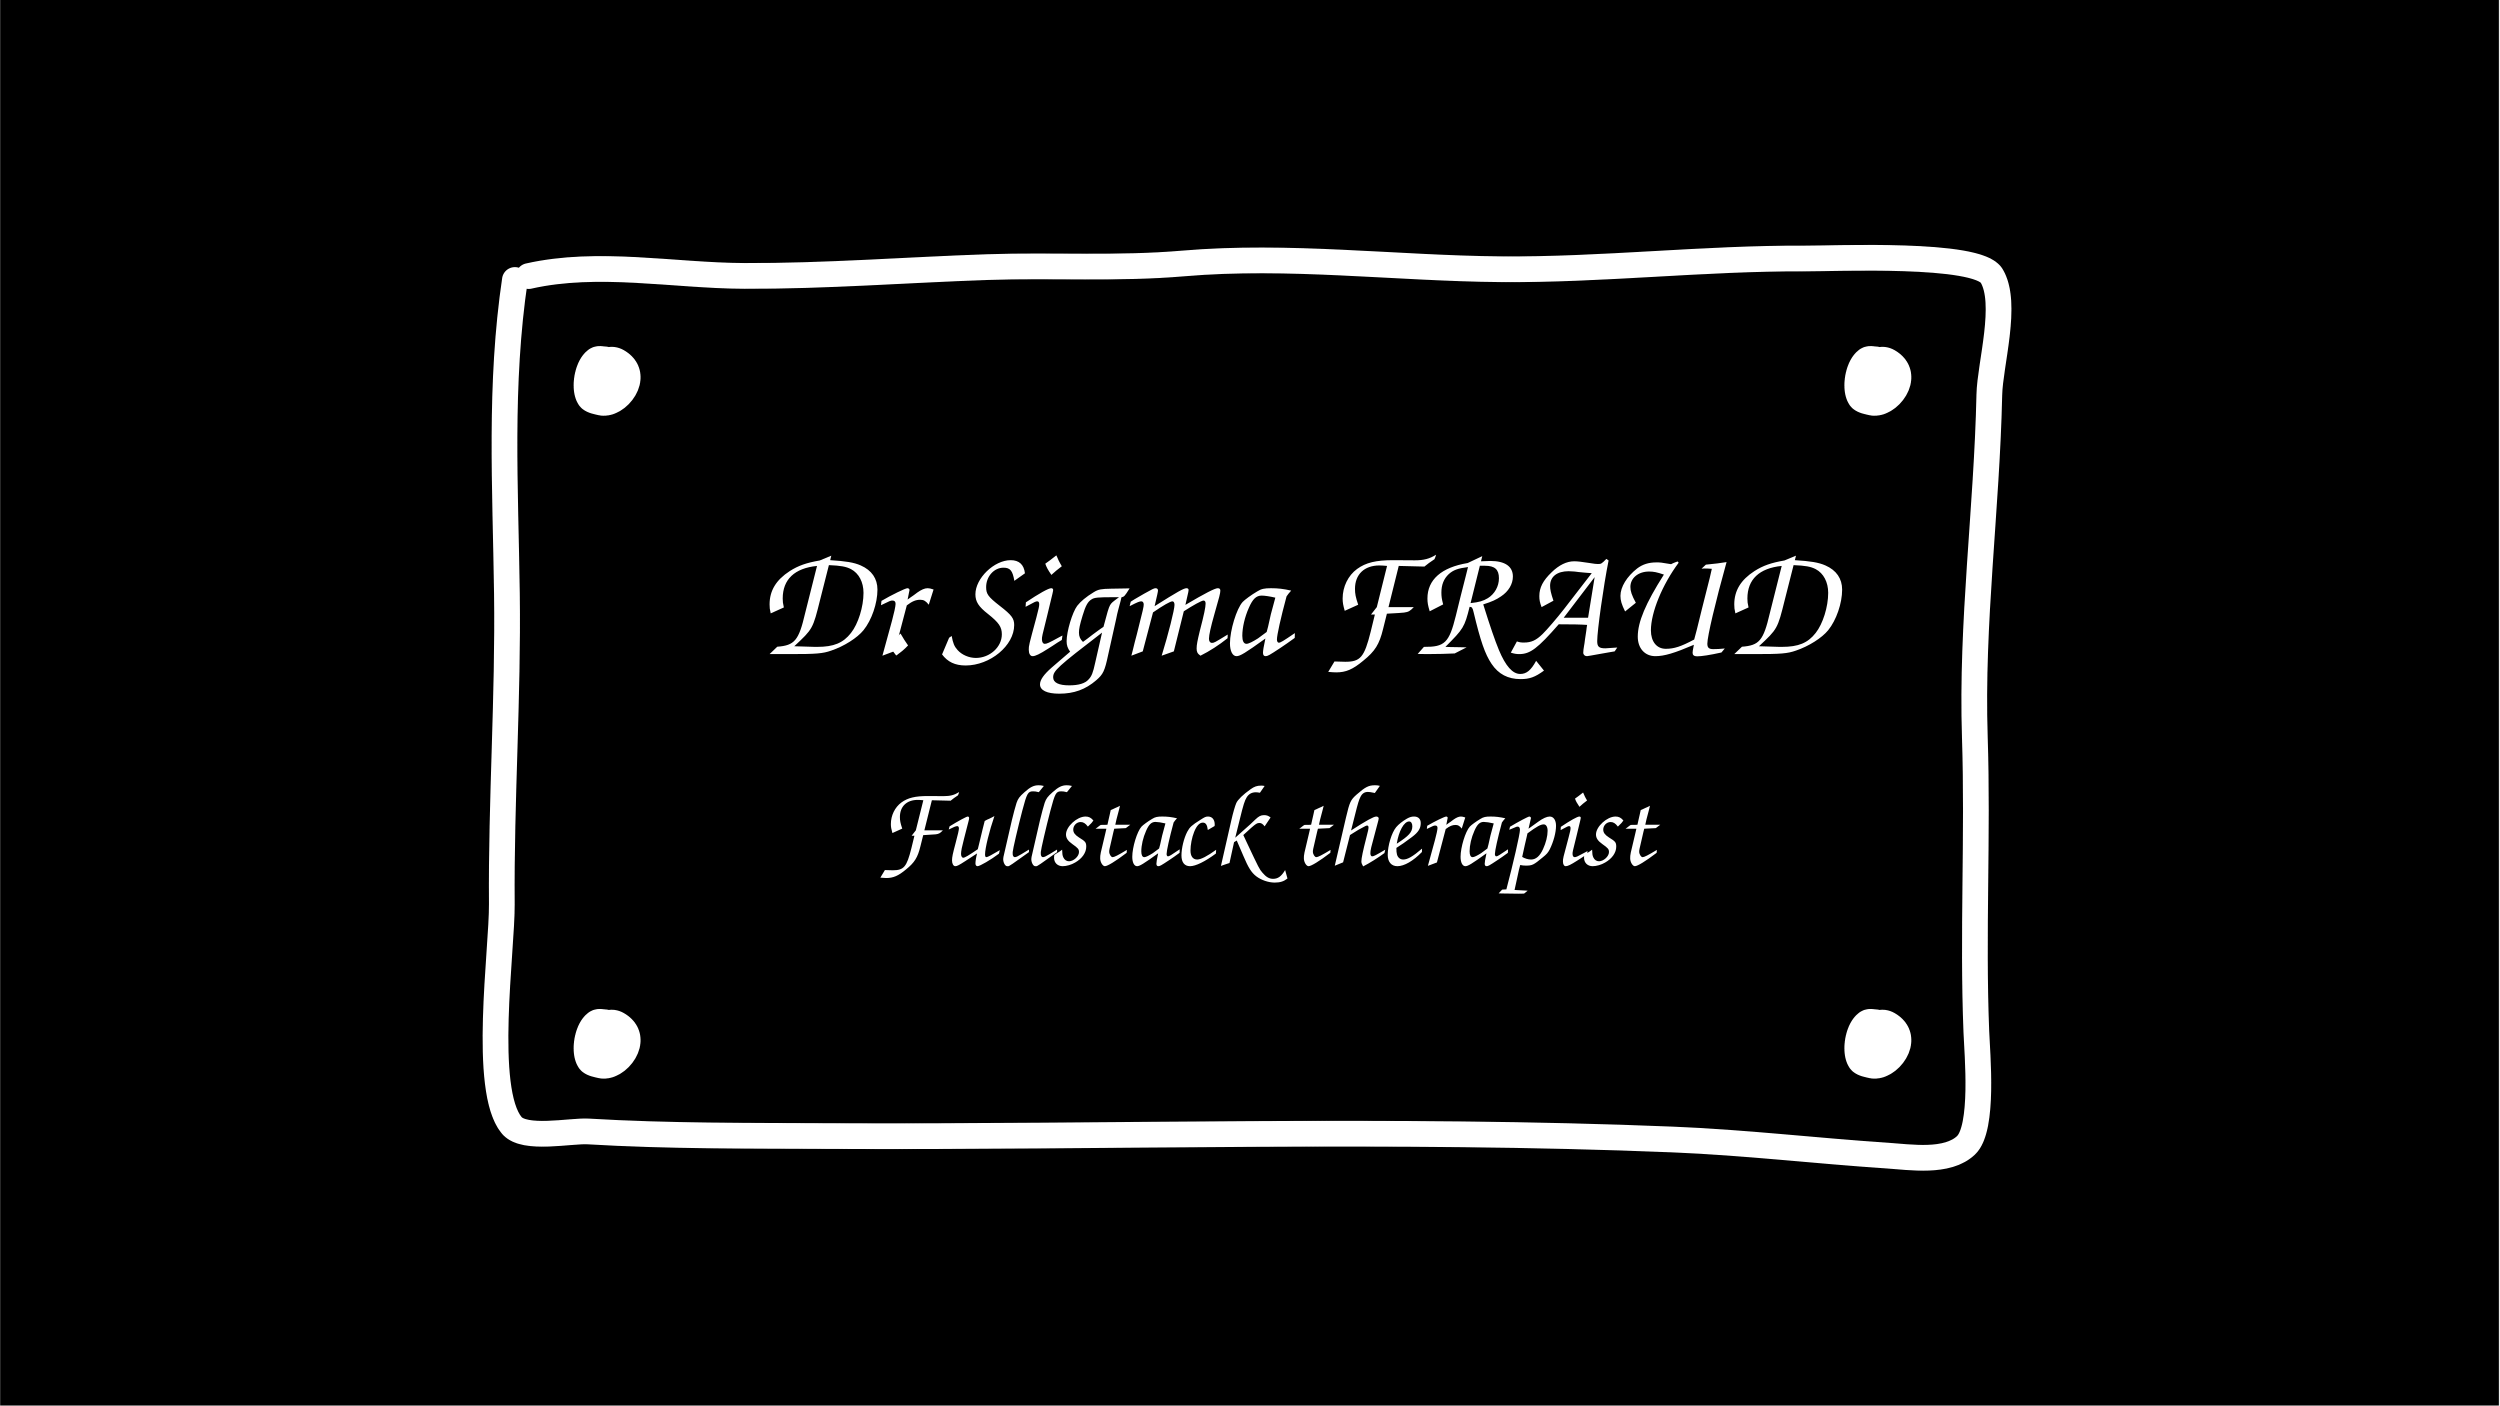
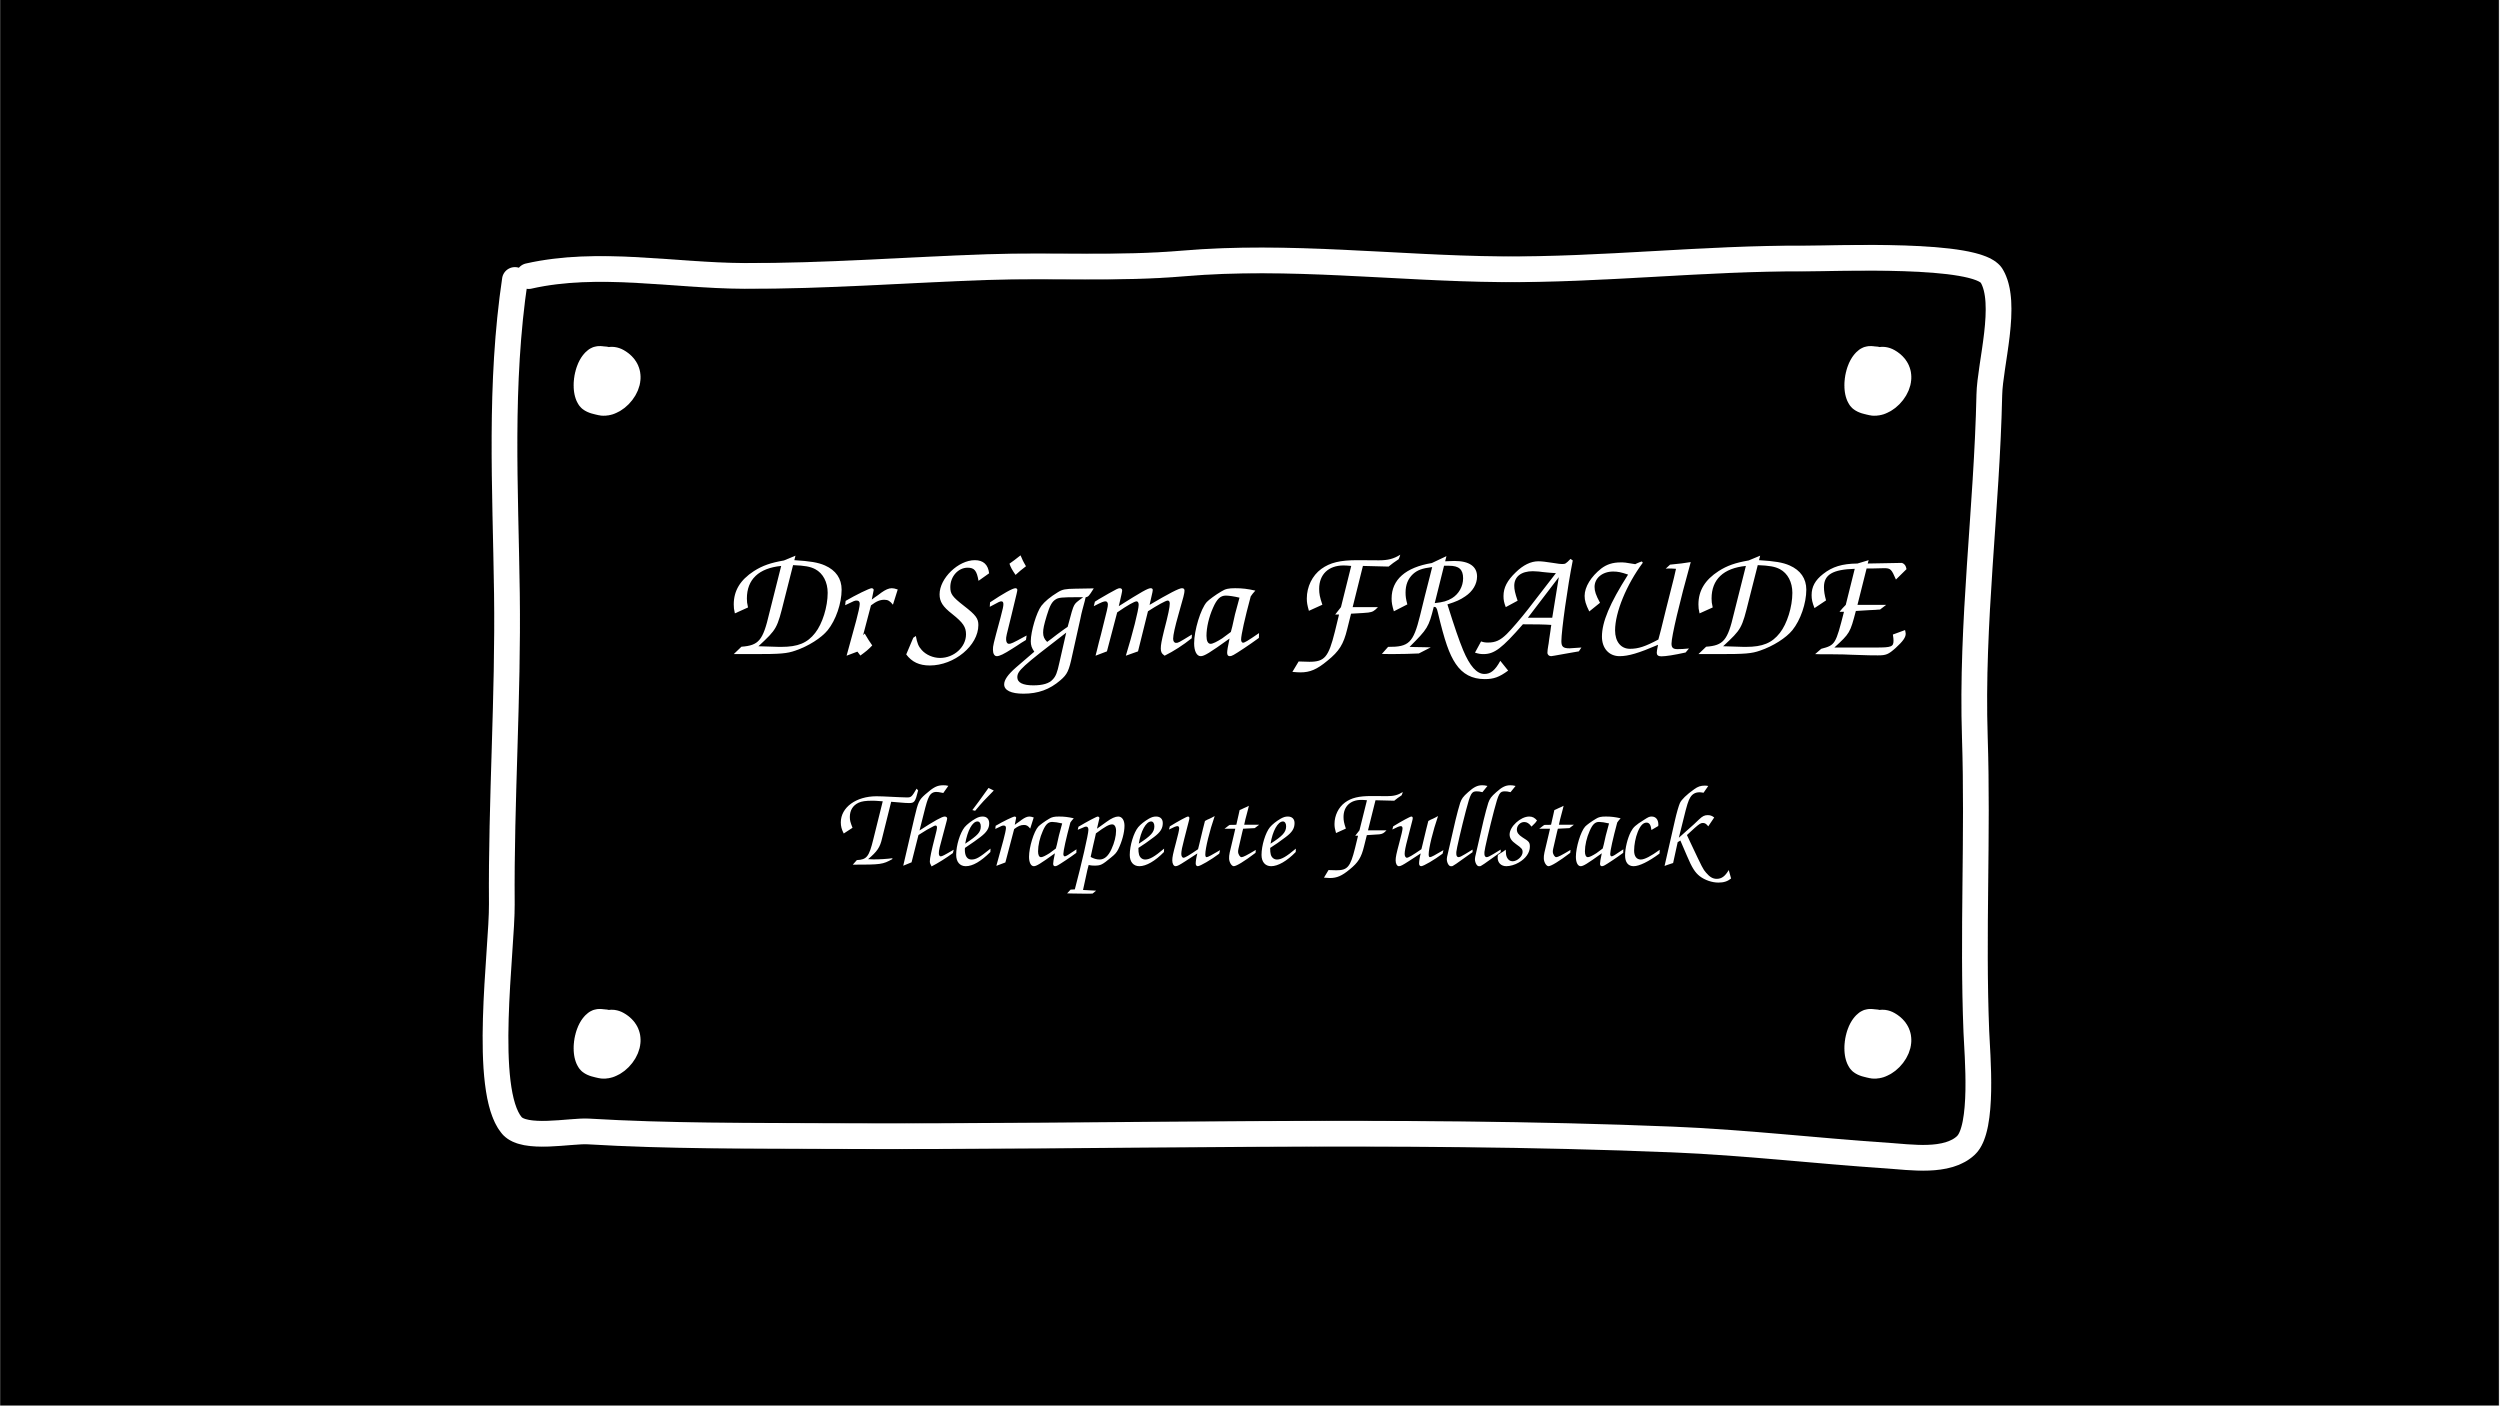
<svg xmlns="http://www.w3.org/2000/svg" viewBox="0 0 1921 1080" fill-rule="evenodd" clip-rule="evenodd" stroke-linejoin="round" stroke-miterlimit="1.414">
  <path d="M.13 0h1920v1080H.13z" />
  <path d="M406.26 212.13c53.43-12.07 111.24-.35 165.49-.12 62.4.27 124.91-4.66 187.14-6.77 50.57-1.71 99.7 1.55 150.38-2.8 81.06-6.95 162.71 3.72 243.83 4.44 77.9.68 155.97-8.61 233.87-8.25 22.6.11 132.54-4.87 143.4 13.26 12.75 21.27-1.28 68.19-1.77 91.39-1.88 87.81-14.02 175.22-11.14 263.11 2.47 75.5-1.84 150.97 1.16 226.37.69 17.41 5.95 74.05-7.9 87.27-14.36 13.72-42.79 9.11-60.54 7.93-55.08-3.65-109.15-10.08-164.51-12.35-216.27-8.86-432.63-1.58-648.98-2.66-61.63-.3-123.2.12-184.64-3.54-13.64-.81-49.14 6.98-58.88-4.74-22.72-27.33-7.29-134.86-7.57-169.87-.63-79.62 5.01-159.39 3.91-238.88-1.13-81.85-5.88-160.38 6.26-241.67" fill="none" stroke="#fff" stroke-width="19.8" stroke-linecap="round" stroke-miterlimit="1.5" stroke-dasharray="0,.99,0,0" />
  <path d="M465.04 276.18c-2.24 0-4.69-1.04-6.76.33-7.11 4.75-9.98 22.2-5.4 29.06 1.62 2.44 6.21 3.08 8.78 3.72 12.52 3.13 31.26-20.58 13.18-31.42-11.94-7.17-18.63 13.9-12.84 18.24 5.35 4.01 14.95-5.48 11.49-9.8-5.2-6.49-11.38 4.51-8.11 7.78 2.58 2.58 6.63-3.57 6.08-5.75-.75-2.99-7.43-2.04-7.43 1.02M465.04 785.552c-2.24 0-4.69-1.04-6.76.33-7.11 4.75-9.98 22.2-5.4 29.06 1.62 2.44 6.21 3.08 8.78 3.72 12.52 3.13 31.26-20.58 13.18-31.42-11.94-7.17-18.63 13.9-12.84 18.24 5.35 4.01 14.95-5.48 11.49-9.8-5.2-6.49-11.38 4.51-8.11 7.78 2.58 2.58 6.63-3.57 6.08-5.75-.75-2.99-7.43-2.04-7.43 1.02M1441.49 785.552c-2.24 0-4.69-1.04-6.76.33-7.11 4.75-9.98 22.2-5.4 29.06 1.62 2.44 6.21 3.08 8.78 3.72 12.52 3.13 31.26-20.58 13.18-31.42-11.94-7.17-18.63 13.9-12.84 18.24 5.35 4.01 14.95-5.48 11.49-9.8-5.2-6.49-11.38 4.51-8.11 7.78 2.58 2.58 6.63-3.57 6.08-5.75-.75-2.99-7.43-2.04-7.43 1.02M1441.49 276.18c-2.24 0-4.69-1.04-6.76.33-7.11 4.75-9.98 22.2-5.4 29.06 1.62 2.44 6.21 3.08 8.78 3.72 12.52 3.13 31.26-20.58 13.18-31.42-11.94-7.17-18.63 13.9-12.84 18.24 5.35 4.01 14.95-5.48 11.49-9.8-5.2-6.49-11.38 4.51-8.11 7.78 2.58 2.58 6.63-3.57 6.08-5.75-.75-2.99-7.43-2.04-7.43 1.02" fill="none" stroke="#fff" stroke-width="19.8" stroke-linecap="round" stroke-miterlimit="1.5" stroke-dasharray="0,.99,0,0" />
  <g>
-     <text x="2348.02" y="1987.51" font-family="'Boogaloo-Regular','Boogaloo',cursive" font-size="90" fill="#fff" transform="translate(-1676.97 -1323.102)">Fullstack therapist</text>
-     <text x="2250.92" y="1543.7" font-family="'Boogaloo-Regular','Boogaloo',cursive" font-size="123.176" fill="#fff" transform="translate(-1670.17 -1041.093)">Dr<tspan x="2339.85" y="1543.7">.</tspan> Sigma FRAUD</text>
+     <text x="2317.83" y="1987.51" font-family="'Boogaloo-Regular','Boogaloo',cursive" font-size="90" fill="#fff" transform="translate(-1676.97 -1323.102)">Thérapeute Fullstack</text>
+     <text x="2223.39" y="1543.7" font-family="'Boogaloo-Regular','Boogaloo',cursive" font-size="123.176" fill="#fff" transform="translate(-1670.17 -1041.093)">Dr<tspan x="2312.32" y="1543.7">.</tspan> Sigma FRAUDE</text>
  </g>
</svg>
